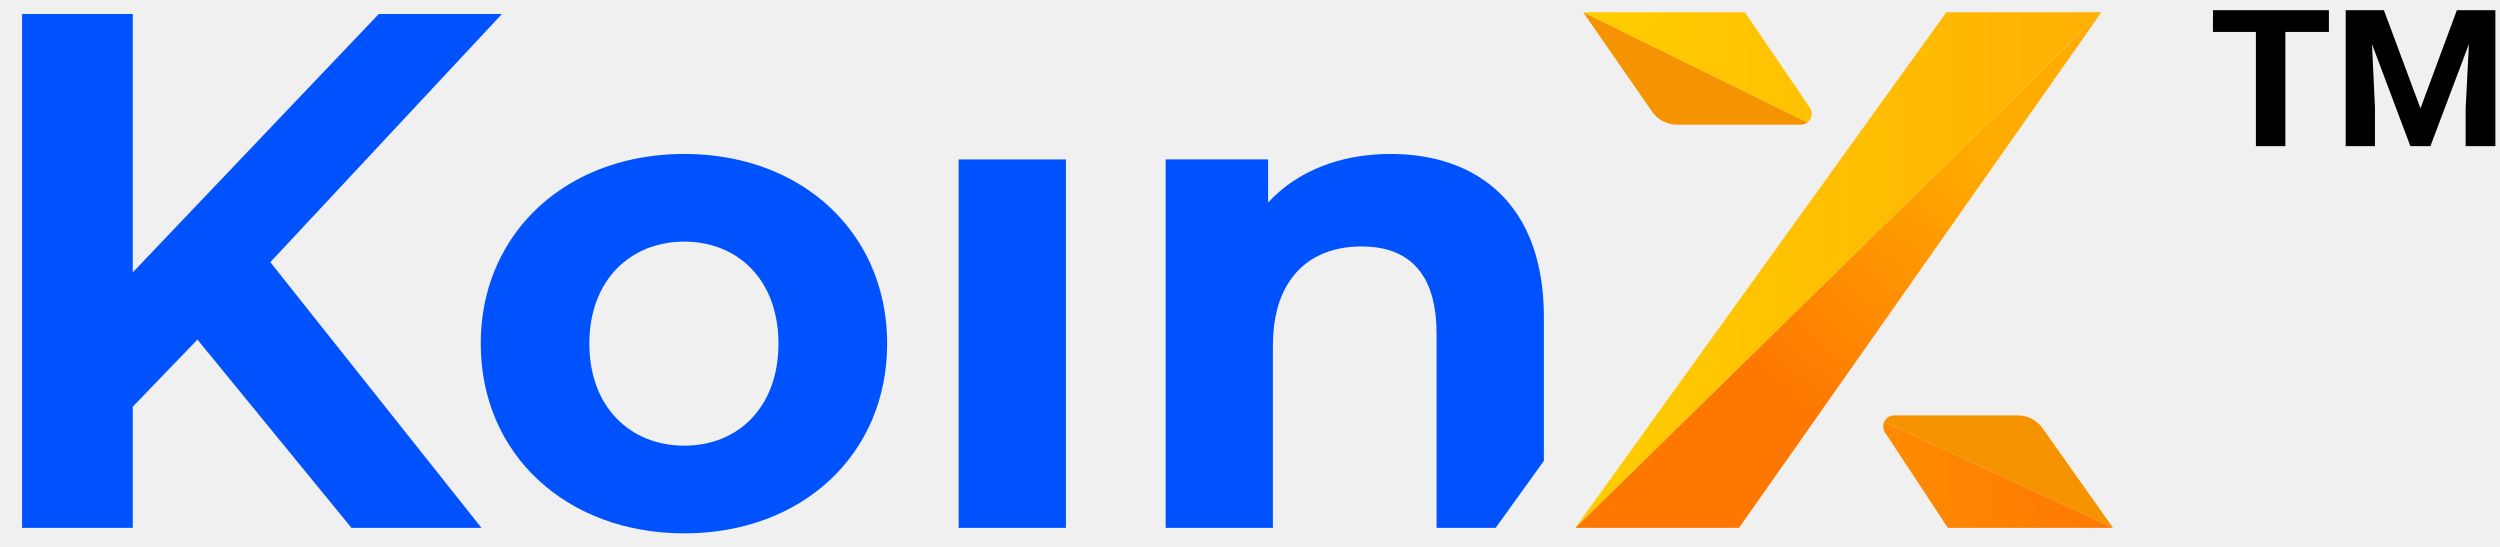
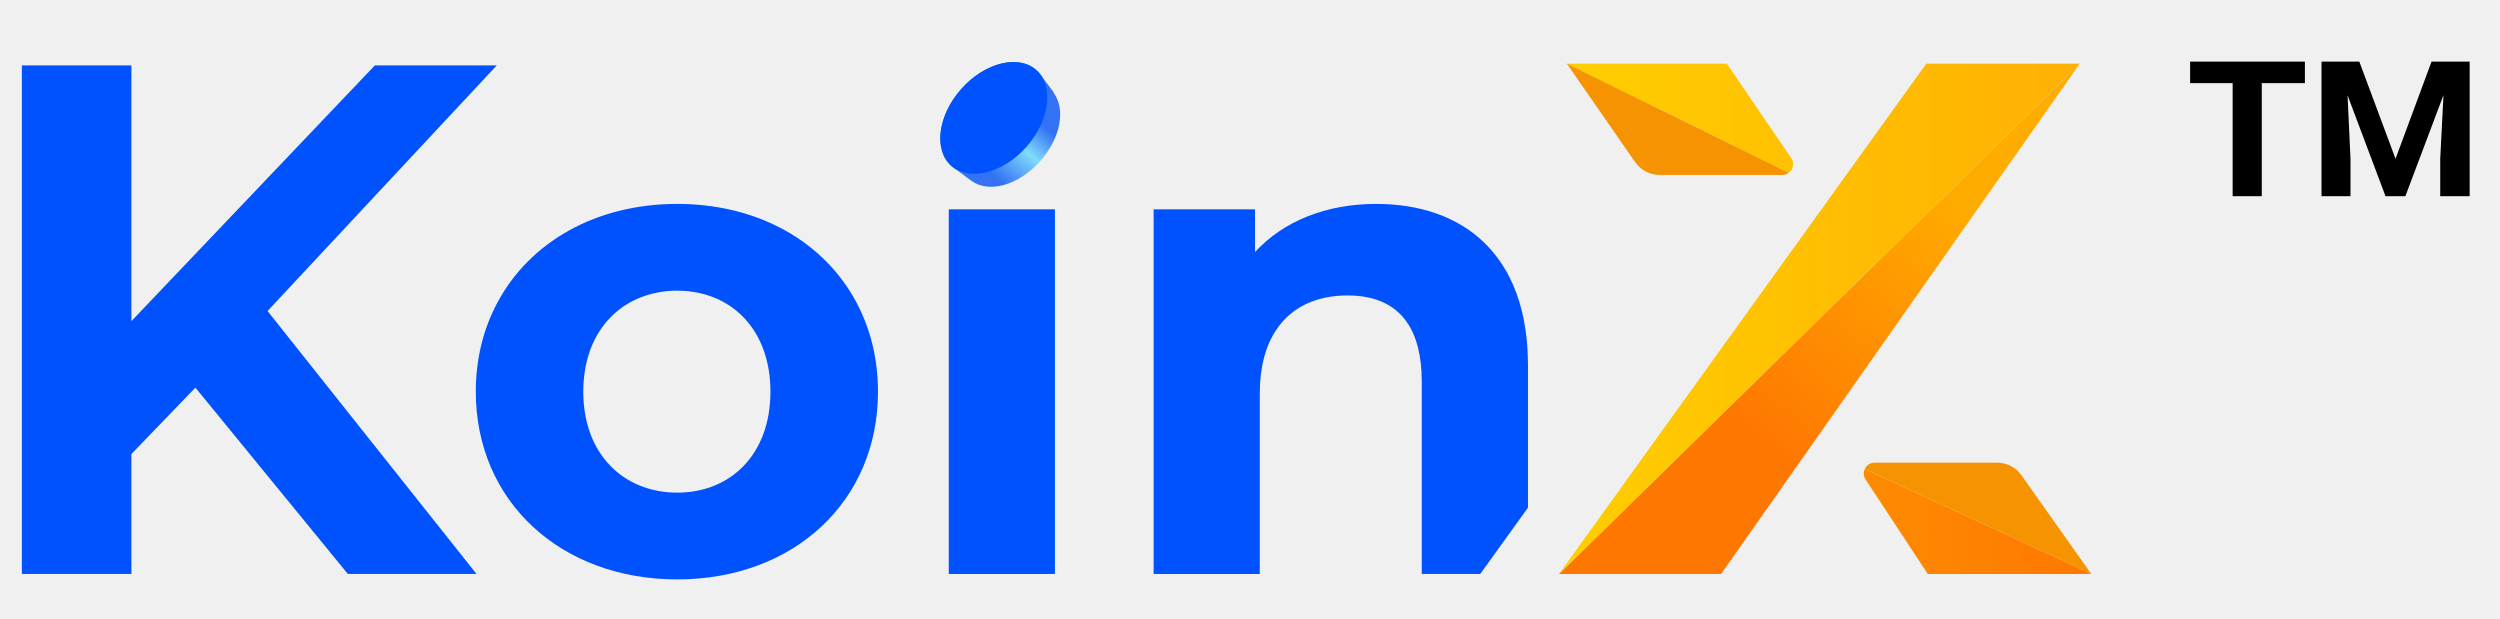
- <svg xmlns="http://www.w3.org/2000/svg" width="96" height="21" viewBox="0 0 96 21" fill="none">
-   <path d="M10.38 10.068L19.275 0.537H14.545L5.098 10.46V0.537H0.848V20.269H5.098V15.617L7.581 13.04L13.496 20.269H18.488L10.982 10.825L10.38 10.067V10.068Z" fill="#0052FE" />
-   <path d="M32.982 9.307C31.66 7.209 29.234 5.912 26.276 5.912C23.115 5.912 20.548 7.395 19.297 9.745C18.756 10.751 18.461 11.92 18.461 13.197C18.461 17.456 21.76 20.481 26.276 20.481C30.792 20.481 34.066 17.456 34.066 13.197C34.066 11.729 33.676 10.407 32.982 9.307V9.307ZM26.276 17.114C24.216 17.114 22.631 15.642 22.631 13.197C22.631 11.094 23.801 9.71 25.439 9.365C25.706 9.306 25.987 9.277 26.276 9.277C26.479 9.277 26.674 9.29 26.866 9.321C28.625 9.575 29.893 10.99 29.893 13.197C29.893 15.642 28.337 17.114 26.277 17.114H26.276Z" fill="#0052FE" />
-   <path d="M40.931 6.122H36.812V20.27H40.931V6.122Z" fill="#0052FE" />
-   <path d="M53.395 5.912C51.467 5.912 49.804 6.571 48.695 7.779V6.122H44.761V20.27H48.879V13.274C48.879 12.246 49.101 11.436 49.495 10.834C50.093 9.906 51.089 9.463 52.287 9.463C53.906 9.463 54.919 10.293 55.125 12.081C55.151 12.304 55.164 12.547 55.164 12.802V20.269H57.433L59.285 17.697V12.172C59.285 7.858 56.749 5.912 53.395 5.912V5.912Z" fill="#0052FE" />
-   <path d="M80.695 0.47L60.489 20.27H66.778L68.624 17.645L79.08 2.769L80.695 0.47Z" fill="url(#paint0_linear_177003_11)" />
-   <path d="M74.74 0.47L74.094 1.368L63.953 15.456L60.489 20.27L80.695 0.47H74.74Z" fill="url(#paint1_linear_177003_11)" />
-   <path d="M78.695 16.812L78.434 16.443C78.216 16.134 77.862 15.951 77.486 15.951H72.733C72.557 15.951 72.42 16.056 72.355 16.195L81.141 20.27L78.695 16.812Z" fill="#F69300" />
-   <path d="M72.355 16.195C72.297 16.319 72.296 16.47 72.382 16.601L73.359 18.087H73.361L74.797 20.27H81.142L72.356 16.195H72.355Z" fill="url(#paint2_linear_177003_11)" />
-   <path d="M69.499 4.135L67.994 1.926L67.002 0.471H60.794L69.401 4.705C69.57 4.579 69.633 4.333 69.499 4.135H69.499Z" fill="url(#paint3_linear_177003_11)" />
-   <path d="M60.794 0.47L63.442 4.288C63.453 4.304 63.464 4.316 63.475 4.332C63.694 4.619 64.034 4.788 64.397 4.788H69.153C69.25 4.788 69.333 4.754 69.401 4.704L60.794 0.469L60.794 0.47Z" fill="#F69300" />
-   <path d="M89.43 1.226H87.757V5.612H86.627V1.226H84.977V0.391H89.43V1.226ZM91.542 0.391L92.946 4.162L94.344 0.391H95.823V5.612H94.681V4.162L94.807 1.69L93.328 5.612H92.558L91.085 1.696L91.199 4.162V5.612H90.075V0.391H91.542V0.391Z" fill="black" />
+ <svg xmlns="http://www.w3.org/2000/svg" width="97" height="24" viewBox="0 0 97 24" fill="none">
+   <g clip-path="url(#clip0_1_1123)">
+     <path fill-rule="evenodd" clip-rule="evenodd" d="M37.68 7.01L36.877 6.407L37.226 6.038C37.203 5.444 37.475 4.738 37.995 4.152C38.565 3.51 39.315 3.145 39.945 3.158L40.291 2.792L40.894 3.596L40.883 3.607C41.35 4.227 41.164 5.345 40.361 6.251C39.51 7.21 38.34 7.509 37.683 7.007L37.68 7.01Z" fill="url(#paint0_linear_1_1123)" />
+     <path d="M39.812 5.687C40.724 4.659 40.903 3.327 40.211 2.712C39.519 2.098 38.217 2.434 37.305 3.463C36.392 4.492 36.213 5.824 36.905 6.438C37.598 7.052 38.899 6.716 39.812 5.687Z" fill="url(#paint1_linear_1_1123)" />
+     <path d="M39.824 5.698C40.731 4.676 40.9 3.344 40.201 2.724C39.502 2.103 38.199 2.429 37.292 3.452C36.385 4.474 36.216 5.806 36.916 6.427C37.615 7.047 38.917 6.721 39.824 5.698Z" fill="#0052FE" />
+     <path d="M10.38 12.068L19.275 2.537H14.545L5.098 12.46V2.537H0.848V22.269H5.098V17.617L7.581 15.04L13.496 22.269H18.488L10.982 12.825L10.38 12.067V12.068Z" fill="#0052FE" />
+     <path d="M32.982 11.307C31.66 9.209 29.234 7.912 26.276 7.912C23.115 7.912 20.548 9.395 19.297 11.745C18.756 12.751 18.461 13.92 18.461 15.197C18.461 19.456 21.76 22.481 26.276 22.481C30.792 22.481 34.066 19.456 34.066 15.197C34.066 13.729 33.676 12.407 32.982 11.307ZM26.276 19.114C24.216 19.114 22.631 17.642 22.631 15.197C22.631 13.094 23.801 11.71 25.439 11.365C25.706 11.306 25.987 11.277 26.276 11.277C26.479 11.277 26.674 11.29 26.866 11.321C28.625 11.575 29.893 12.99 29.893 15.197C29.893 17.642 28.337 19.114 26.277 19.114H26.276Z" fill="#0052FE" />
+     <path d="M40.931 8.122H36.812V22.27H40.931V8.122Z" fill="#0052FE" />
+     <path d="M53.395 7.912C51.467 7.912 49.804 8.571 48.695 9.779V8.122H44.761V22.27H48.879V15.274C48.879 14.246 49.101 13.436 49.495 12.834C50.093 11.906 51.089 11.463 52.287 11.463C53.906 11.463 54.919 12.293 55.125 14.081C55.151 14.304 55.164 14.547 55.164 14.802V22.269H57.433L59.285 19.697V14.172C59.285 9.858 56.749 7.912 53.395 7.912Z" fill="#0052FE" />
+     <path d="M80.695 2.47L60.489 22.27H66.778L68.624 19.645L79.08 4.769L80.695 2.47Z" fill="url(#paint2_linear_1_1123)" />
+     <path d="M74.74 2.47L74.094 3.368L63.953 17.456L60.489 22.27L80.695 2.47H74.74Z" fill="url(#paint3_linear_1_1123)" />
+     <path d="M78.695 18.812L78.434 18.443C78.216 18.134 77.862 17.951 77.486 17.951H72.733C72.557 17.951 72.42 18.056 72.355 18.195L81.141 22.27L78.695 18.812Z" fill="#F69300" />
+     <path d="M72.355 18.195C72.297 18.319 72.296 18.47 72.382 18.601L73.359 20.087H73.361L74.797 22.27H81.142L72.356 18.195H72.355Z" fill="url(#paint4_linear_1_1123)" />
+     <path d="M69.499 6.135L67.994 3.926L67.002 2.471H60.794L69.401 6.705C69.57 6.579 69.633 6.333 69.499 6.135H69.499Z" fill="url(#paint5_linear_1_1123)" />
+     <path d="M60.794 2.47L63.442 6.288C63.453 6.304 63.464 6.316 63.475 6.332C63.694 6.619 64.034 6.788 64.397 6.788H69.153C69.25 6.788 69.333 6.754 69.401 6.704L60.794 2.469L60.794 2.47Z" fill="#F69300" />
+     <path d="M89.43 3.226H87.757V7.612H86.627V3.226H84.977V2.391H89.43V3.226ZM91.542 2.391L92.946 6.162L94.344 2.391H95.823V7.612H94.681V6.162L94.807 3.69L93.328 7.612H92.558L91.085 3.696L91.199 6.162V7.612H90.075V2.391H91.542Z" fill="black" />
+   </g>
  <defs>
-     <linearGradient id="paint0_linear_177003_11" x1="76.156" y1="5.783" x2="68.327" y2="14.84" gradientUnits="userSpaceOnUse">
+     <linearGradient id="paint0_linear_1_1123" x1="40.994" y1="3.796" x2="37.982" y2="7.311" gradientUnits="userSpaceOnUse">
+       <stop stop-color="#3372F5" />
+       <stop offset="0.25" stop-color="#3372F5" />
+       <stop offset="0.505" stop-color="#80DBFB" />
+       <stop offset="0.839" stop-color="#3372F5" />
+       <stop offset="1" stop-color="#3372F5" />
+     </linearGradient>
+     <linearGradient id="paint1_linear_1_1123" x1="45.455" y1="3.785" x2="44.649" y2="4.692" gradientUnits="userSpaceOnUse">
+       <stop stop-color="#0080D4" />
+       <stop offset="0.47" stop-color="white" />
+       <stop offset="0.6" stop-color="#F1F8FC" />
+       <stop offset="1" stop-color="#007DCC" />
+     </linearGradient>
+     <linearGradient id="paint2_linear_1_1123" x1="76.156" y1="7.783" x2="68.327" y2="16.84" gradientUnits="userSpaceOnUse">
      <stop stop-color="#FFAC00" />
      <stop offset="1" stop-color="#FE7801" />
    </linearGradient>
-     <linearGradient id="paint1_linear_177003_11" x1="60.489" y1="10.37" x2="80.695" y2="10.37" gradientUnits="userSpaceOnUse">
+     <linearGradient id="paint3_linear_1_1123" x1="60.489" y1="12.37" x2="80.695" y2="12.37" gradientUnits="userSpaceOnUse">
      <stop stop-color="#FFCE00" />
      <stop offset="1" stop-color="#FFB003" />
    </linearGradient>
-     <linearGradient id="paint2_linear_177003_11" x1="72.314" y1="18.233" x2="81.141" y2="18.233" gradientUnits="userSpaceOnUse">
+     <linearGradient id="paint4_linear_1_1123" x1="72.314" y1="20.233" x2="81.141" y2="20.233" gradientUnits="userSpaceOnUse">
      <stop stop-color="#FE8B01" />
      <stop offset="1" stop-color="#FE7801" />
    </linearGradient>
-     <linearGradient id="paint3_linear_177003_11" x1="60.793" y1="2.588" x2="69.572" y2="2.588" gradientUnits="userSpaceOnUse">
+     <linearGradient id="paint5_linear_1_1123" x1="60.793" y1="4.588" x2="69.572" y2="4.588" gradientUnits="userSpaceOnUse">
      <stop stop-color="#FFCE00" />
      <stop offset="1" stop-color="#FFC101" />
    </linearGradient>
+     <clipPath id="clip0_1_1123">
+       <rect width="96" height="24" fill="white" transform="translate(0.847656)" />
+     </clipPath>
  </defs>
</svg>
